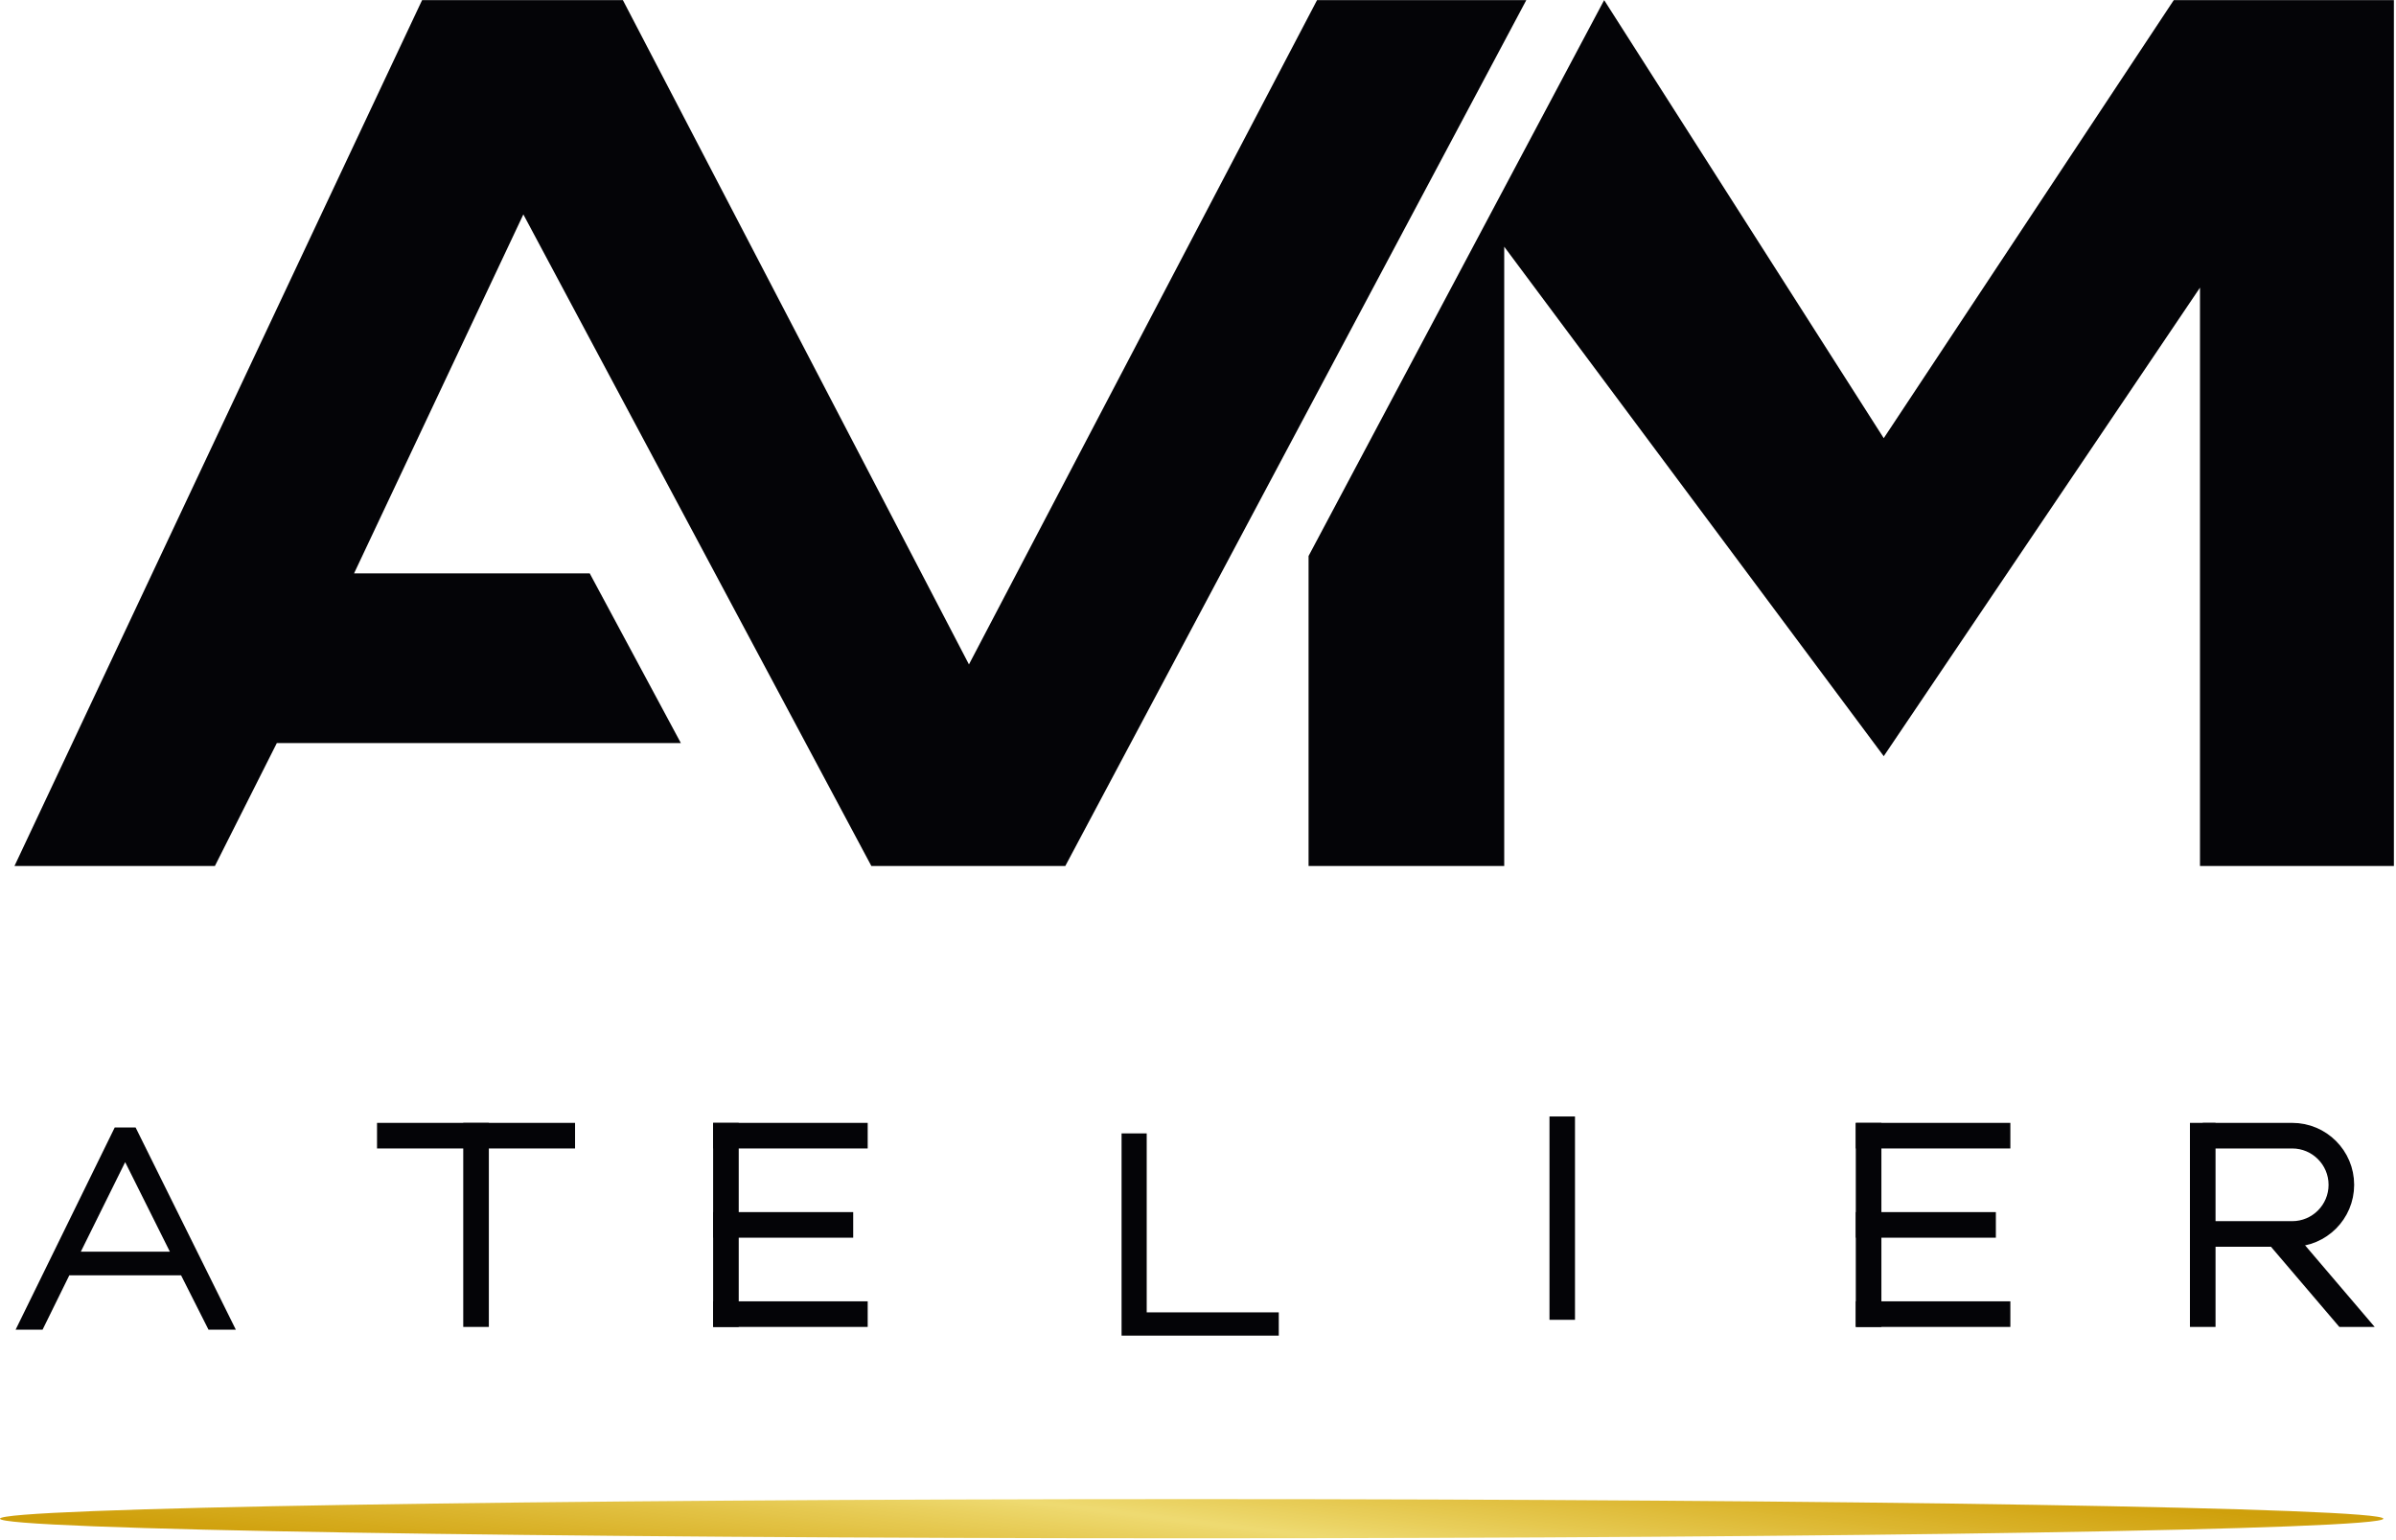
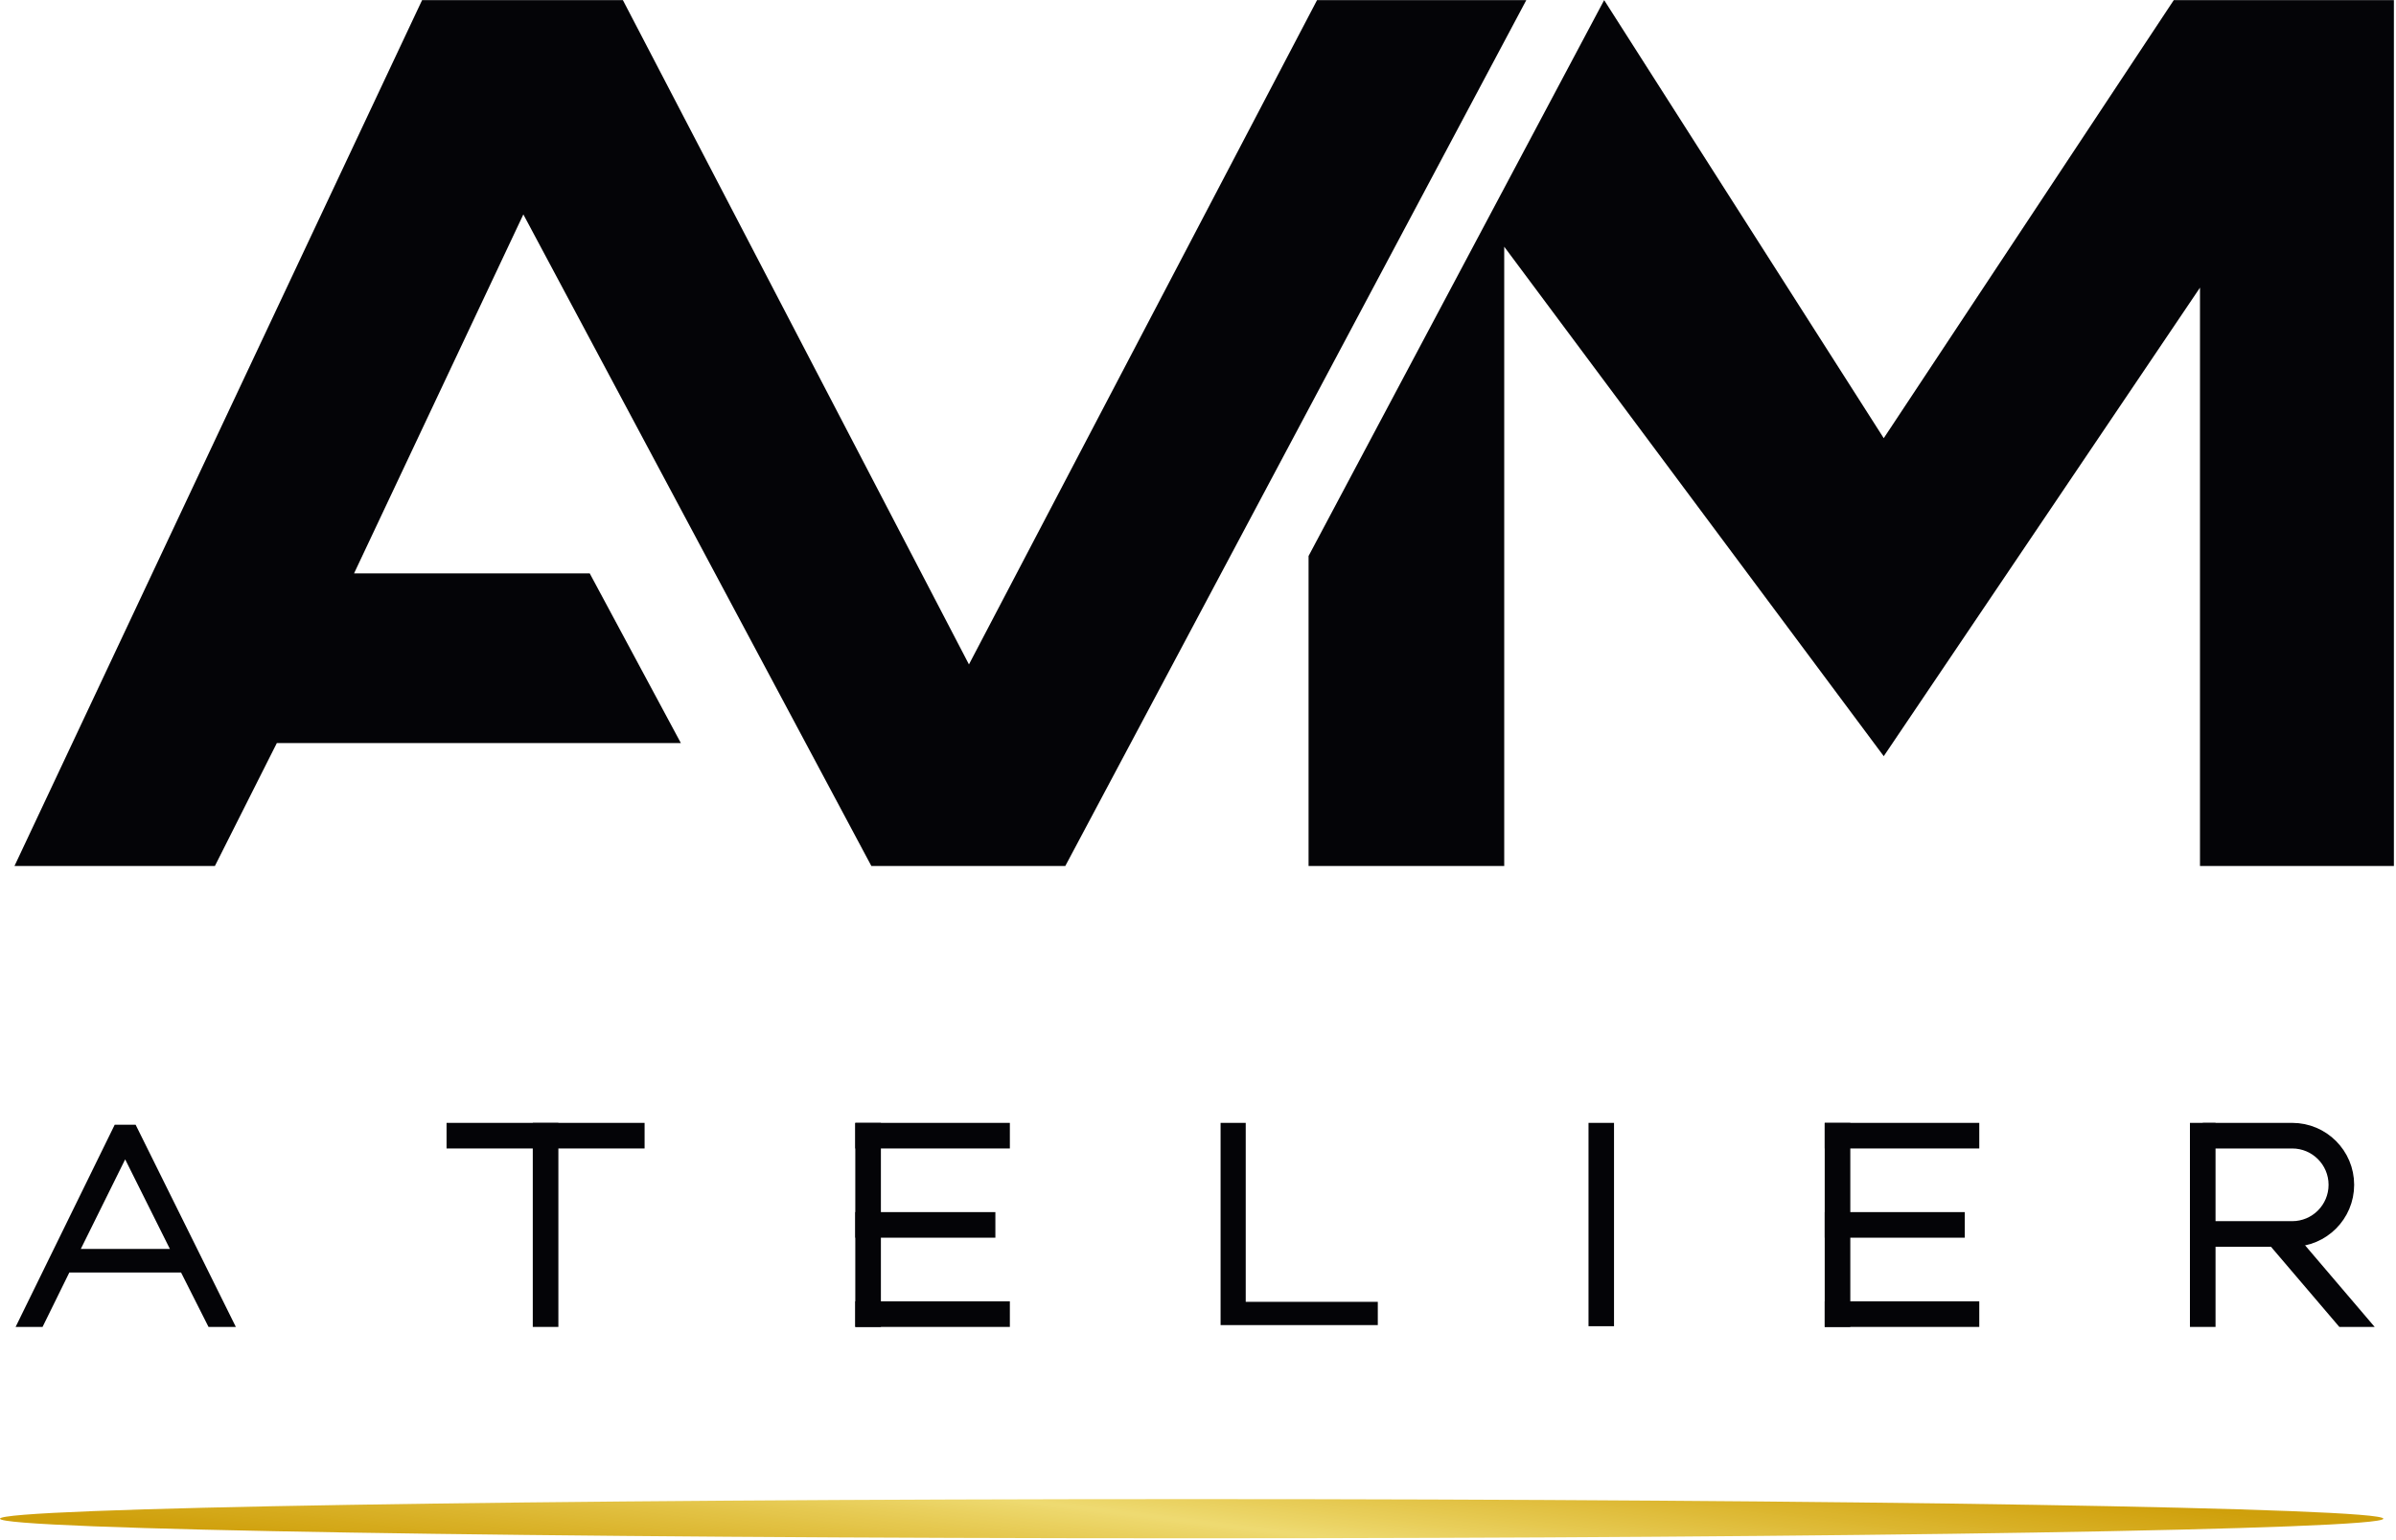
<svg xmlns="http://www.w3.org/2000/svg" width="992.126" height="637.54" viewBox="0 0 992.126 637.54">
  <defs>
    <clipPath id="clip-0">
      <path clip-rule="nonzero" d="M 5 0.051 L 633 0.051 L 633 359 L 5 359 Z M 5 0.051 " />
    </clipPath>
    <clipPath id="clip-1">
      <path clip-rule="nonzero" d="M 541 0.051 L 991.254 0.051 L 991.254 359 L 541 359 Z M 541 0.051 " />
    </clipPath>
    <clipPath id="clip-2">
      <path clip-rule="nonzero" d="M 0 620 L 987 620 L 987 637.031 L 0 637.031 Z M 0 620 " />
    </clipPath>
    <clipPath id="clip-3">
      <path clip-rule="nonzero" d="M 0 628.918 C 0 633.398 220.922 637.031 493.445 637.031 C 765.965 637.031 986.887 633.398 986.887 628.918 C 986.887 624.438 765.965 620.805 493.445 620.805 C 220.922 620.805 0 624.438 0 628.918 " />
    </clipPath>
    <linearGradient id="linear-pattern-0" gradientUnits="userSpaceOnUse" x1="-0.129" y1="0" x2="1.129" y2="0" gradientTransform="matrix(13.79121, -109.7835, 109.7835, 13.79121, 486.5482, 683.8086)">
      <stop offset="0" stop-color="rgb(81.175%, 62.65%, 4.546%)" stop-opacity="1" />
      <stop offset="0.062" stop-color="rgb(81.175%, 62.65%, 4.546%)" stop-opacity="1" />
      <stop offset="0.094" stop-color="rgb(81.175%, 62.65%, 4.546%)" stop-opacity="1" />
      <stop offset="0.102" stop-color="rgb(81.175%, 62.65%, 4.546%)" stop-opacity="1" />
      <stop offset="0.105" stop-color="rgb(81.288%, 62.837%, 4.832%)" stop-opacity="1" />
      <stop offset="0.109" stop-color="rgb(81.401%, 63.025%, 5.119%)" stop-opacity="1" />
      <stop offset="0.113" stop-color="rgb(81.526%, 63.231%, 5.44%)" stop-opacity="1" />
      <stop offset="0.117" stop-color="rgb(81.651%, 63.44%, 5.76%)" stop-opacity="1" />
      <stop offset="0.121" stop-color="rgb(81.778%, 63.649%, 6.082%)" stop-opacity="1" />
      <stop offset="0.125" stop-color="rgb(81.903%, 63.857%, 6.407%)" stop-opacity="1" />
      <stop offset="0.129" stop-color="rgb(82.027%, 64.067%, 6.734%)" stop-opacity="1" />
      <stop offset="0.133" stop-color="rgb(82.152%, 64.276%, 7.062%)" stop-opacity="1" />
      <stop offset="0.137" stop-color="rgb(82.275%, 64.485%, 7.391%)" stop-opacity="1" />
      <stop offset="0.141" stop-color="rgb(82.401%, 64.696%, 7.722%)" stop-opacity="1" />
      <stop offset="0.145" stop-color="rgb(82.526%, 64.908%, 8.055%)" stop-opacity="1" />
      <stop offset="0.148" stop-color="rgb(82.651%, 65.118%, 8.388%)" stop-opacity="1" />
      <stop offset="0.152" stop-color="rgb(82.774%, 65.331%, 8.723%)" stop-opacity="1" />
      <stop offset="0.156" stop-color="rgb(82.899%, 65.543%, 9.062%)" stop-opacity="1" />
      <stop offset="0.16" stop-color="rgb(83.025%, 65.756%, 9.401%)" stop-opacity="1" />
      <stop offset="0.164" stop-color="rgb(83.147%, 65.968%, 9.741%)" stop-opacity="1" />
      <stop offset="0.168" stop-color="rgb(83.273%, 66.182%, 10.085%)" stop-opacity="1" />
      <stop offset="0.172" stop-color="rgb(83.397%, 66.397%, 10.428%)" stop-opacity="1" />
      <stop offset="0.176" stop-color="rgb(83.522%, 66.612%, 10.773%)" stop-opacity="1" />
      <stop offset="0.18" stop-color="rgb(83.646%, 66.827%, 11.121%)" stop-opacity="1" />
      <stop offset="0.184" stop-color="rgb(83.769%, 67.043%, 11.47%)" stop-opacity="1" />
      <stop offset="0.188" stop-color="rgb(83.894%, 67.259%, 11.819%)" stop-opacity="1" />
      <stop offset="0.191" stop-color="rgb(84.018%, 67.476%, 12.172%)" stop-opacity="1" />
      <stop offset="0.195" stop-color="rgb(84.142%, 67.693%, 12.526%)" stop-opacity="1" />
      <stop offset="0.199" stop-color="rgb(84.265%, 67.909%, 12.881%)" stop-opacity="1" />
      <stop offset="0.203" stop-color="rgb(84.389%, 68.127%, 13.239%)" stop-opacity="1" />
      <stop offset="0.207" stop-color="rgb(84.514%, 68.347%, 13.597%)" stop-opacity="1" />
      <stop offset="0.211" stop-color="rgb(84.637%, 68.565%, 13.959%)" stop-opacity="1" />
      <stop offset="0.215" stop-color="rgb(84.761%, 68.785%, 14.32%)" stop-opacity="1" />
      <stop offset="0.219" stop-color="rgb(84.885%, 69.005%, 14.685%)" stop-opacity="1" />
      <stop offset="0.223" stop-color="rgb(85.008%, 69.226%, 15.05%)" stop-opacity="1" />
      <stop offset="0.227" stop-color="rgb(85.132%, 69.446%, 15.417%)" stop-opacity="1" />
      <stop offset="0.23" stop-color="rgb(85.254%, 69.669%, 15.787%)" stop-opacity="1" />
      <stop offset="0.234" stop-color="rgb(85.378%, 69.89%, 16.156%)" stop-opacity="1" />
      <stop offset="0.238" stop-color="rgb(85.501%, 70.113%, 16.528%)" stop-opacity="1" />
      <stop offset="0.242" stop-color="rgb(85.625%, 70.335%, 16.902%)" stop-opacity="1" />
      <stop offset="0.246" stop-color="rgb(85.75%, 70.56%, 17.279%)" stop-opacity="1" />
      <stop offset="0.25" stop-color="rgb(85.872%, 70.782%, 17.656%)" stop-opacity="1" />
      <stop offset="0.254" stop-color="rgb(85.994%, 71.007%, 18.034%)" stop-opacity="1" />
      <stop offset="0.258" stop-color="rgb(86.118%, 71.231%, 18.416%)" stop-opacity="1" />
      <stop offset="0.262" stop-color="rgb(86.241%, 71.455%, 18.799%)" stop-opacity="1" />
      <stop offset="0.266" stop-color="rgb(86.363%, 71.681%, 19.182%)" stop-opacity="1" />
      <stop offset="0.27" stop-color="rgb(86.487%, 71.907%, 19.568%)" stop-opacity="1" />
      <stop offset="0.273" stop-color="rgb(86.609%, 72.134%, 19.955%)" stop-opacity="1" />
      <stop offset="0.277" stop-color="rgb(86.732%, 72.362%, 20.345%)" stop-opacity="1" />
      <stop offset="0.281" stop-color="rgb(86.853%, 72.589%, 20.735%)" stop-opacity="1" />
      <stop offset="0.285" stop-color="rgb(86.977%, 72.816%, 21.129%)" stop-opacity="1" />
      <stop offset="0.289" stop-color="rgb(87.099%, 73.045%, 21.523%)" stop-opacity="1" />
      <stop offset="0.293" stop-color="rgb(87.222%, 73.276%, 21.919%)" stop-opacity="1" />
      <stop offset="0.297" stop-color="rgb(87.346%, 73.505%, 22.318%)" stop-opacity="1" />
      <stop offset="0.301" stop-color="rgb(87.468%, 73.735%, 22.716%)" stop-opacity="1" />
      <stop offset="0.305" stop-color="rgb(87.589%, 73.965%, 23.119%)" stop-opacity="1" />
      <stop offset="0.309" stop-color="rgb(87.711%, 74.197%, 23.521%)" stop-opacity="1" />
      <stop offset="0.312" stop-color="rgb(87.833%, 74.428%, 23.926%)" stop-opacity="1" />
      <stop offset="0.316" stop-color="rgb(87.956%, 74.66%, 24.332%)" stop-opacity="1" />
      <stop offset="0.32" stop-color="rgb(88.078%, 74.893%, 24.741%)" stop-opacity="1" />
      <stop offset="0.324" stop-color="rgb(88.2%, 75.127%, 25.15%)" stop-opacity="1" />
      <stop offset="0.328" stop-color="rgb(88.322%, 75.36%, 25.562%)" stop-opacity="1" />
      <stop offset="0.332" stop-color="rgb(88.445%, 75.595%, 25.975%)" stop-opacity="1" />
      <stop offset="0.336" stop-color="rgb(88.565%, 75.829%, 26.39%)" stop-opacity="1" />
      <stop offset="0.34" stop-color="rgb(88.687%, 76.064%, 26.807%)" stop-opacity="1" />
      <stop offset="0.344" stop-color="rgb(88.809%, 76.3%, 27.226%)" stop-opacity="1" />
      <stop offset="0.348" stop-color="rgb(88.931%, 76.535%, 27.646%)" stop-opacity="1" />
      <stop offset="0.352" stop-color="rgb(89.053%, 76.77%, 28.069%)" stop-opacity="1" />
      <stop offset="0.355" stop-color="rgb(89.174%, 77.008%, 28.491%)" stop-opacity="1" />
      <stop offset="0.359" stop-color="rgb(89.296%, 77.245%, 28.917%)" stop-opacity="1" />
      <stop offset="0.363" stop-color="rgb(89.417%, 77.483%, 29.344%)" stop-opacity="1" />
      <stop offset="0.367" stop-color="rgb(89.537%, 77.722%, 29.774%)" stop-opacity="1" />
      <stop offset="0.371" stop-color="rgb(89.661%, 77.962%, 30.205%)" stop-opacity="1" />
      <stop offset="0.375" stop-color="rgb(89.781%, 78.201%, 30.638%)" stop-opacity="1" />
      <stop offset="0.379" stop-color="rgb(89.902%, 78.441%, 31.071%)" stop-opacity="1" />
      <stop offset="0.383" stop-color="rgb(90.024%, 78.682%, 31.508%)" stop-opacity="1" />
      <stop offset="0.387" stop-color="rgb(90.144%, 78.923%, 31.946%)" stop-opacity="1" />
      <stop offset="0.391" stop-color="rgb(90.265%, 79.164%, 32.385%)" stop-opacity="1" />
      <stop offset="0.395" stop-color="rgb(90.385%, 79.407%, 32.828%)" stop-opacity="1" />
      <stop offset="0.398" stop-color="rgb(90.506%, 79.649%, 33.27%)" stop-opacity="1" />
      <stop offset="0.402" stop-color="rgb(90.627%, 79.892%, 33.716%)" stop-opacity="1" />
      <stop offset="0.406" stop-color="rgb(90.749%, 80.135%, 34.163%)" stop-opacity="1" />
      <stop offset="0.41" stop-color="rgb(90.869%, 80.379%, 34.61%)" stop-opacity="1" />
      <stop offset="0.414" stop-color="rgb(90.99%, 80.624%, 35.062%)" stop-opacity="1" />
      <stop offset="0.418" stop-color="rgb(91.112%, 80.87%, 35.513%)" stop-opacity="1" />
      <stop offset="0.422" stop-color="rgb(91.231%, 81.116%, 35.968%)" stop-opacity="1" />
      <stop offset="0.426" stop-color="rgb(91.351%, 81.361%, 36.423%)" stop-opacity="1" />
      <stop offset="0.43" stop-color="rgb(91.472%, 81.609%, 36.88%)" stop-opacity="1" />
      <stop offset="0.434" stop-color="rgb(91.591%, 81.856%, 37.34%)" stop-opacity="1" />
      <stop offset="0.438" stop-color="rgb(91.711%, 82.101%, 37.801%)" stop-opacity="1" />
      <stop offset="0.441" stop-color="rgb(91.832%, 82.35%, 38.264%)" stop-opacity="1" />
      <stop offset="0.445" stop-color="rgb(91.953%, 82.599%, 38.728%)" stop-opacity="1" />
      <stop offset="0.449" stop-color="rgb(92.072%, 82.848%, 39.195%)" stop-opacity="1" />
      <stop offset="0.453" stop-color="rgb(92.191%, 83.098%, 39.664%)" stop-opacity="1" />
      <stop offset="0.457" stop-color="rgb(92.313%, 83.348%, 40.134%)" stop-opacity="1" />
      <stop offset="0.461" stop-color="rgb(92.432%, 83.6%, 40.607%)" stop-opacity="1" />
      <stop offset="0.465" stop-color="rgb(92.552%, 83.85%, 41.08%)" stop-opacity="1" />
      <stop offset="0.469" stop-color="rgb(92.671%, 84.102%, 41.556%)" stop-opacity="1" />
      <stop offset="0.473" stop-color="rgb(92.792%, 84.355%, 42.032%)" stop-opacity="1" />
      <stop offset="0.477" stop-color="rgb(92.909%, 84.607%, 42.513%)" stop-opacity="1" />
      <stop offset="0.48" stop-color="rgb(93.028%, 84.86%, 42.993%)" stop-opacity="1" />
      <stop offset="0.484" stop-color="rgb(93.149%, 85.115%, 43.475%)" stop-opacity="1" />
      <stop offset="0.488" stop-color="rgb(93.265%, 85.361%, 43.944%)" stop-opacity="1" />
      <stop offset="0.492" stop-color="rgb(93.379%, 85.605%, 44.414%)" stop-opacity="1" />
      <stop offset="0.496" stop-color="rgb(93.265%, 85.361%, 43.945%)" stop-opacity="1" />
      <stop offset="0.5" stop-color="rgb(93.15%, 85.117%, 43.48%)" stop-opacity="1" />
      <stop offset="0.504" stop-color="rgb(93.036%, 84.874%, 43.016%)" stop-opacity="1" />
      <stop offset="0.508" stop-color="rgb(92.92%, 84.63%, 42.554%)" stop-opacity="1" />
      <stop offset="0.512" stop-color="rgb(92.805%, 84.387%, 42.094%)" stop-opacity="1" />
      <stop offset="0.516" stop-color="rgb(92.691%, 84.143%, 41.634%)" stop-opacity="1" />
      <stop offset="0.52" stop-color="rgb(92.577%, 83.902%, 41.176%)" stop-opacity="1" />
      <stop offset="0.523" stop-color="rgb(92.461%, 83.661%, 40.721%)" stop-opacity="1" />
      <stop offset="0.527" stop-color="rgb(92.346%, 83.42%, 40.268%)" stop-opacity="1" />
      <stop offset="0.531" stop-color="rgb(92.23%, 83.179%, 39.815%)" stop-opacity="1" />
      <stop offset="0.535" stop-color="rgb(92.116%, 82.939%, 39.365%)" stop-opacity="1" />
      <stop offset="0.539" stop-color="rgb(91.998%, 82.698%, 38.916%)" stop-opacity="1" />
      <stop offset="0.543" stop-color="rgb(91.884%, 82.46%, 38.467%)" stop-opacity="1" />
      <stop offset="0.547" stop-color="rgb(91.768%, 82.22%, 38.022%)" stop-opacity="1" />
      <stop offset="0.551" stop-color="rgb(91.653%, 81.982%, 37.579%)" stop-opacity="1" />
      <stop offset="0.555" stop-color="rgb(91.537%, 81.744%, 37.137%)" stop-opacity="1" />
      <stop offset="0.559" stop-color="rgb(91.423%, 81.508%, 36.694%)" stop-opacity="1" />
      <stop offset="0.562" stop-color="rgb(91.306%, 81.27%, 36.256%)" stop-opacity="1" />
      <stop offset="0.566" stop-color="rgb(91.191%, 81.035%, 35.82%)" stop-opacity="1" />
      <stop offset="0.57" stop-color="rgb(91.074%, 80.798%, 35.384%)" stop-opacity="1" />
      <stop offset="0.574" stop-color="rgb(90.959%, 80.563%, 34.95%)" stop-opacity="1" />
      <stop offset="0.578" stop-color="rgb(90.842%, 80.328%, 34.517%)" stop-opacity="1" />
      <stop offset="0.582" stop-color="rgb(90.729%, 80.095%, 34.087%)" stop-opacity="1" />
      <stop offset="0.586" stop-color="rgb(90.613%, 79.861%, 33.658%)" stop-opacity="1" />
      <stop offset="0.59" stop-color="rgb(90.497%, 79.628%, 33.231%)" stop-opacity="1" />
      <stop offset="0.594" stop-color="rgb(90.379%, 79.395%, 32.805%)" stop-opacity="1" />
      <stop offset="0.598" stop-color="rgb(90.265%, 79.163%, 32.381%)" stop-opacity="1" />
      <stop offset="0.602" stop-color="rgb(90.147%, 78.931%, 31.958%)" stop-opacity="1" />
      <stop offset="0.605" stop-color="rgb(90.031%, 78.699%, 31.537%)" stop-opacity="1" />
      <stop offset="0.609" stop-color="rgb(89.914%, 78.467%, 31.117%)" stop-opacity="1" />
      <stop offset="0.613" stop-color="rgb(89.798%, 78.236%, 30.701%)" stop-opacity="1" />
      <stop offset="0.617" stop-color="rgb(89.682%, 78.006%, 30.284%)" stop-opacity="1" />
      <stop offset="0.621" stop-color="rgb(89.566%, 77.777%, 29.871%)" stop-opacity="1" />
      <stop offset="0.625" stop-color="rgb(89.449%, 77.547%, 29.457%)" stop-opacity="1" />
      <stop offset="0.629" stop-color="rgb(89.333%, 77.318%, 29.047%)" stop-opacity="1" />
      <stop offset="0.633" stop-color="rgb(89.215%, 77.089%, 28.636%)" stop-opacity="1" />
      <stop offset="0.637" stop-color="rgb(89.099%, 76.862%, 28.229%)" stop-opacity="1" />
      <stop offset="0.641" stop-color="rgb(88.982%, 76.634%, 27.823%)" stop-opacity="1" />
      <stop offset="0.645" stop-color="rgb(88.864%, 76.407%, 27.419%)" stop-opacity="1" />
      <stop offset="0.648" stop-color="rgb(88.748%, 76.18%, 27.016%)" stop-opacity="1" />
      <stop offset="0.652" stop-color="rgb(88.632%, 75.954%, 26.613%)" stop-opacity="1" />
      <stop offset="0.656" stop-color="rgb(88.515%, 75.729%, 26.213%)" stop-opacity="1" />
      <stop offset="0.66" stop-color="rgb(88.397%, 75.505%, 25.816%)" stop-opacity="1" />
      <stop offset="0.664" stop-color="rgb(88.28%, 75.279%, 25.42%)" stop-opacity="1" />
      <stop offset="0.668" stop-color="rgb(88.162%, 75.055%, 25.024%)" stop-opacity="1" />
      <stop offset="0.672" stop-color="rgb(88.045%, 74.831%, 24.631%)" stop-opacity="1" />
      <stop offset="0.676" stop-color="rgb(87.927%, 74.608%, 24.239%)" stop-opacity="1" />
      <stop offset="0.68" stop-color="rgb(87.811%, 74.384%, 23.848%)" stop-opacity="1" />
      <stop offset="0.684" stop-color="rgb(87.694%, 74.162%, 23.46%)" stop-opacity="1" />
      <stop offset="0.688" stop-color="rgb(87.576%, 73.94%, 23.073%)" stop-opacity="1" />
      <stop offset="0.691" stop-color="rgb(87.459%, 73.72%, 22.688%)" stop-opacity="1" />
      <stop offset="0.695" stop-color="rgb(87.34%, 73.497%, 22.304%)" stop-opacity="1" />
      <stop offset="0.699" stop-color="rgb(87.222%, 73.277%, 21.922%)" stop-opacity="1" />
      <stop offset="0.703" stop-color="rgb(87.105%, 73.056%, 21.541%)" stop-opacity="1" />
      <stop offset="0.707" stop-color="rgb(86.987%, 72.836%, 21.162%)" stop-opacity="1" />
      <stop offset="0.711" stop-color="rgb(86.87%, 72.618%, 20.784%)" stop-opacity="1" />
      <stop offset="0.715" stop-color="rgb(86.752%, 72.4%, 20.409%)" stop-opacity="1" />
      <stop offset="0.719" stop-color="rgb(86.633%, 72.18%, 20.035%)" stop-opacity="1" />
      <stop offset="0.723" stop-color="rgb(86.516%, 71.964%, 19.661%)" stop-opacity="1" />
      <stop offset="0.727" stop-color="rgb(86.397%, 71.744%, 19.29%)" stop-opacity="1" />
      <stop offset="0.73" stop-color="rgb(86.281%, 71.529%, 18.921%)" stop-opacity="1" />
      <stop offset="0.734" stop-color="rgb(86.162%, 71.312%, 18.553%)" stop-opacity="1" />
      <stop offset="0.738" stop-color="rgb(86.044%, 71.097%, 18.187%)" stop-opacity="1" />
      <stop offset="0.742" stop-color="rgb(85.927%, 70.88%, 17.822%)" stop-opacity="1" />
      <stop offset="0.746" stop-color="rgb(85.808%, 70.667%, 17.459%)" stop-opacity="1" />
      <stop offset="0.75" stop-color="rgb(85.689%, 70.45%, 17.096%)" stop-opacity="1" />
      <stop offset="0.754" stop-color="rgb(85.571%, 70.236%, 16.737%)" stop-opacity="1" />
      <stop offset="0.758" stop-color="rgb(85.452%, 70.021%, 16.379%)" stop-opacity="1" />
      <stop offset="0.762" stop-color="rgb(85.333%, 69.809%, 16.02%)" stop-opacity="1" />
      <stop offset="0.766" stop-color="rgb(85.214%, 69.595%, 15.665%)" stop-opacity="1" />
      <stop offset="0.77" stop-color="rgb(85.097%, 69.383%, 15.312%)" stop-opacity="1" />
      <stop offset="0.773" stop-color="rgb(84.978%, 69.171%, 14.958%)" stop-opacity="1" />
      <stop offset="0.777" stop-color="rgb(84.86%, 68.959%, 14.609%)" stop-opacity="1" />
      <stop offset="0.781" stop-color="rgb(84.74%, 68.747%, 14.259%)" stop-opacity="1" />
      <stop offset="0.785" stop-color="rgb(84.622%, 68.538%, 13.91%)" stop-opacity="1" />
      <stop offset="0.789" stop-color="rgb(84.502%, 68.327%, 13.564%)" stop-opacity="1" />
      <stop offset="0.793" stop-color="rgb(84.384%, 68.118%, 13.22%)" stop-opacity="1" />
      <stop offset="0.797" stop-color="rgb(84.264%, 67.908%, 12.877%)" stop-opacity="1" />
      <stop offset="0.801" stop-color="rgb(84.145%, 67.699%, 12.535%)" stop-opacity="1" />
      <stop offset="0.805" stop-color="rgb(84.026%, 67.49%, 12.195%)" stop-opacity="1" />
      <stop offset="0.809" stop-color="rgb(83.908%, 67.282%, 11.856%)" stop-opacity="1" />
      <stop offset="0.812" stop-color="rgb(83.788%, 67.075%, 11.519%)" stop-opacity="1" />
      <stop offset="0.816" stop-color="rgb(83.669%, 66.867%, 11.185%)" stop-opacity="1" />
      <stop offset="0.82" stop-color="rgb(83.548%, 66.66%, 10.851%)" stop-opacity="1" />
      <stop offset="0.824" stop-color="rgb(83.429%, 66.454%, 10.518%)" stop-opacity="1" />
      <stop offset="0.828" stop-color="rgb(83.31%, 66.246%, 10.187%)" stop-opacity="1" />
      <stop offset="0.832" stop-color="rgb(83.191%, 66.042%, 9.857%)" stop-opacity="1" />
      <stop offset="0.836" stop-color="rgb(83.07%, 65.836%, 9.529%)" stop-opacity="1" />
      <stop offset="0.84" stop-color="rgb(82.951%, 65.631%, 9.204%)" stop-opacity="1" />
      <stop offset="0.844" stop-color="rgb(82.832%, 65.428%, 8.878%)" stop-opacity="1" />
      <stop offset="0.848" stop-color="rgb(82.712%, 65.224%, 8.556%)" stop-opacity="1" />
      <stop offset="0.852" stop-color="rgb(82.591%, 65.019%, 8.234%)" stop-opacity="1" />
      <stop offset="0.855" stop-color="rgb(82.472%, 64.818%, 7.913%)" stop-opacity="1" />
      <stop offset="0.859" stop-color="rgb(82.352%, 64.613%, 7.594%)" stop-opacity="1" />
      <stop offset="0.863" stop-color="rgb(82.233%, 64.412%, 7.277%)" stop-opacity="1" />
      <stop offset="0.867" stop-color="rgb(82.112%, 64.211%, 6.961%)" stop-opacity="1" />
      <stop offset="0.871" stop-color="rgb(81.993%, 64.011%, 6.647%)" stop-opacity="1" />
      <stop offset="0.875" stop-color="rgb(81.874%, 63.809%, 6.334%)" stop-opacity="1" />
      <stop offset="0.879" stop-color="rgb(81.754%, 63.609%, 6.023%)" stop-opacity="1" />
      <stop offset="0.883" stop-color="rgb(81.633%, 63.409%, 5.713%)" stop-opacity="1" />
      <stop offset="0.887" stop-color="rgb(81.514%, 63.21%, 5.405%)" stop-opacity="1" />
      <stop offset="0.891" stop-color="rgb(81.392%, 63.011%, 5.098%)" stop-opacity="1" />
      <stop offset="0.895" stop-color="rgb(81.285%, 62.831%, 4.822%)" stop-opacity="1" />
      <stop offset="0.898" stop-color="rgb(81.175%, 62.65%, 4.546%)" stop-opacity="1" />
      <stop offset="0.906" stop-color="rgb(81.175%, 62.65%, 4.546%)" stop-opacity="1" />
      <stop offset="0.938" stop-color="rgb(81.175%, 62.65%, 4.546%)" stop-opacity="1" />
      <stop offset="1" stop-color="rgb(81.175%, 62.65%, 4.546%)" stop-opacity="1" />
    </linearGradient>
  </defs>
  <g clip-path="url(#clip-0)">
    <path fill-rule="nonzero" fill="rgb(1.761%, 1.413%, 2.858%)" fill-opacity="1" d="M 545.359 0.051 L 401.219 275.148 L 257.922 0.051 L 174.777 0.051 L 5.992 358.633 L 88.977 358.633 L 114.625 307.723 L 281.934 307.723 L 244.188 237.441 L 146.609 237.441 L 216.707 88.793 L 360.816 358.633 L 441.109 358.633 L 632.004 0.051 Z M 545.359 0.051 " />
  </g>
  <g clip-path="url(#clip-1)">
    <path fill-rule="nonzero" fill="rgb(1.761%, 1.413%, 2.858%)" fill-opacity="1" d="M 900.109 0.051 L 780.012 181.461 L 664.242 0.051 L 541.844 230.254 L 541.844 358.633 L 622.863 358.633 L 622.863 102.164 L 780.012 313.145 L 910.961 119.121 L 910.961 358.633 L 991.254 358.633 L 991.254 0.051 Z M 900.109 0.051 " />
  </g>
  <g clip-path="url(#clip-2)">
    <g clip-path="url(#clip-3)">
      <path fill-rule="nonzero" fill="url(#linear-pattern-0)" d="M -2.008 636.777 L 971.555 759.078 L 988.895 621.055 L 15.332 498.754 Z M -2.008 636.777 " />
    </g>
  </g>
  <clipPath id="rclip">
    <rect x="0" y="0" width="992" height="549.50" />
  </clipPath>
  <g fill="rgb(1.761%, 1.413%, 2.858%)">
-     <g transform="translate(-594.82 0)">
+     <g transform="translate(-594.82 -1.15)">
      <path fill-rule="evenodd" fill="rgb(1.761%, 1.413%, 2.858%)" fill-opacity="1" d="M 601.281 550.652 L 642.324 466.91 L 650.973 466.91 L 692.48 550.652 L 681.164 550.652 L 669.797 528.125 L 623.523 528.125 L 612.441 550.652 Z M 628.289 518.34 L 665.16 518.34 L 646.648 481.258 Z M 628.289 518.34 " />
    </g>
-     <rect x="156.12" y="465.00" width="82.00" height="10.60" />
-     <rect x="191.82" y="465.00" width="10.60" height="84.50" />
-     <rect x="295.29" y="465.00" width="10.60" height="84.50" />
-     <rect x="295.29" y="465.00" width="64.00" height="10.60" />
-     <rect x="295.29" y="501.95" width="58.00" height="10.60" />
-     <rect x="295.29" y="538.90" width="64.00" height="10.60" />
-     <g transform="translate(-303.48 0)">
+     <rect x="184.91" y="465.00" width="82.00" height="10.60" />
+     <rect x="220.61" y="465.00" width="10.60" height="84.50" />
+     <rect x="354.16" y="465.00" width="10.60" height="84.50" />
+     <rect x="354.16" y="465.00" width="64.00" height="10.60" />
+     <rect x="354.16" y="501.95" width="58.00" height="10.60" />
+     <rect x="354.16" y="538.90" width="64.00" height="10.60" />
+     <g transform="translate(-262.48 -4.36)">
      <path fill-rule="evenodd" fill="rgb(1.761%, 1.413%, 2.858%)" fill-opacity="1" d="M 767.895 553.102 L 767.895 469.359 L 778.305 469.359 L 778.305 543.469 L 832.992 543.469 L 832.992 553.102 Z M 767.895 553.102 " />
    </g>
-     <g transform="translate(449.76 0)">
+     <g transform="translate(465.92 2.65)">
      <path fill-rule="evenodd" fill="rgb(1.761%, 1.413%, 2.858%)" fill-opacity="1" d="M 191.844 462.348 L 202.406 462.348 L 202.406 546.555 L 191.844 546.555 Z M 191.844 462.348 " />
    </g>
-     <rect x="768.44" y="465.00" width="10.60" height="84.50" />
-     <rect x="768.44" y="465.00" width="64.00" height="10.60" />
-     <rect x="768.44" y="501.95" width="58.00" height="10.60" />
-     <rect x="768.44" y="538.90" width="64.00" height="10.60" />
+     <rect x="755.57" y="465.00" width="10.60" height="84.50" />
+     <rect x="755.57" y="465.00" width="64.00" height="10.60" />
+     <rect x="755.57" y="501.95" width="58.00" height="10.60" />
+     <rect x="755.57" y="538.90" width="64.00" height="10.60" />
    <rect x="906.80" y="465.00" width="10.60" height="84.50" />
    <path d="M 912.10 470.30 H 949.15 A 20.35 20.35 0 0 1 949.15 511.00 H 912.10" fill="none" stroke="rgb(1.761%, 1.413%, 2.858%)" stroke-width="10.60" />
    <path d="M 943.15 511.00 L 982.80 557.50" fill="none" stroke="rgb(1.761%, 1.413%, 2.858%)" stroke-width="11.13" clip-path="url(#rclip)" />
  </g>
</svg>
